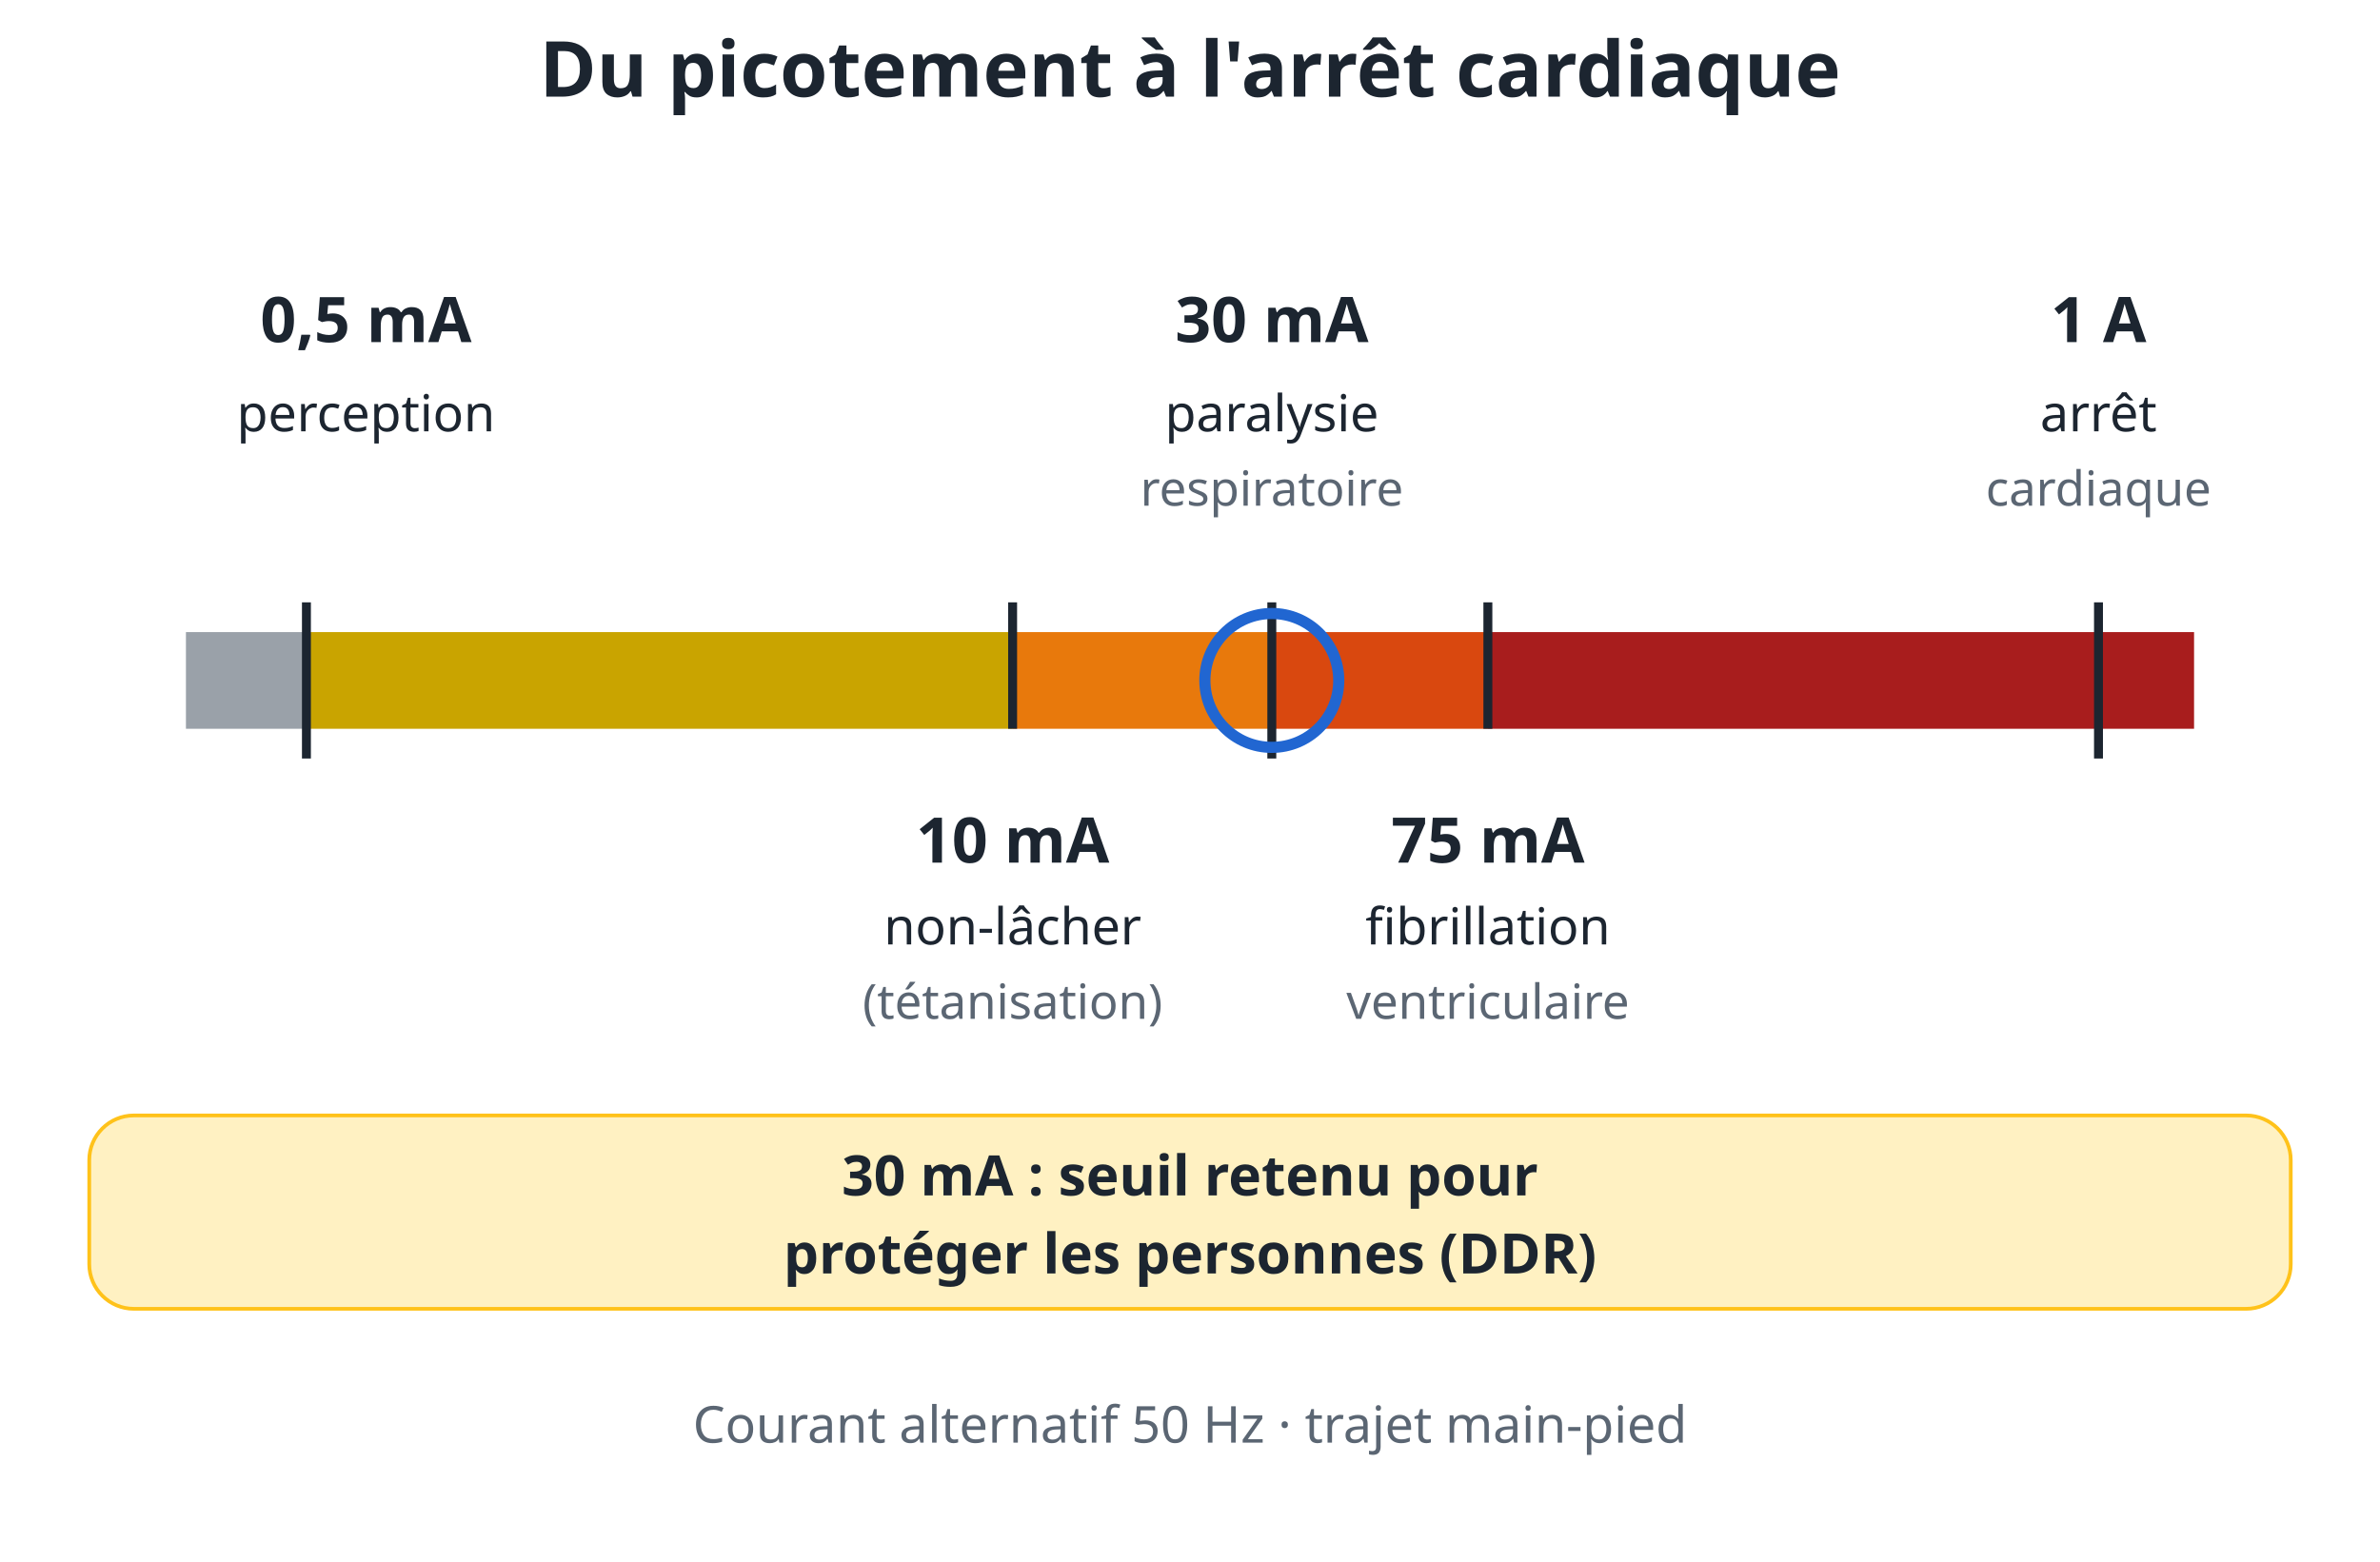
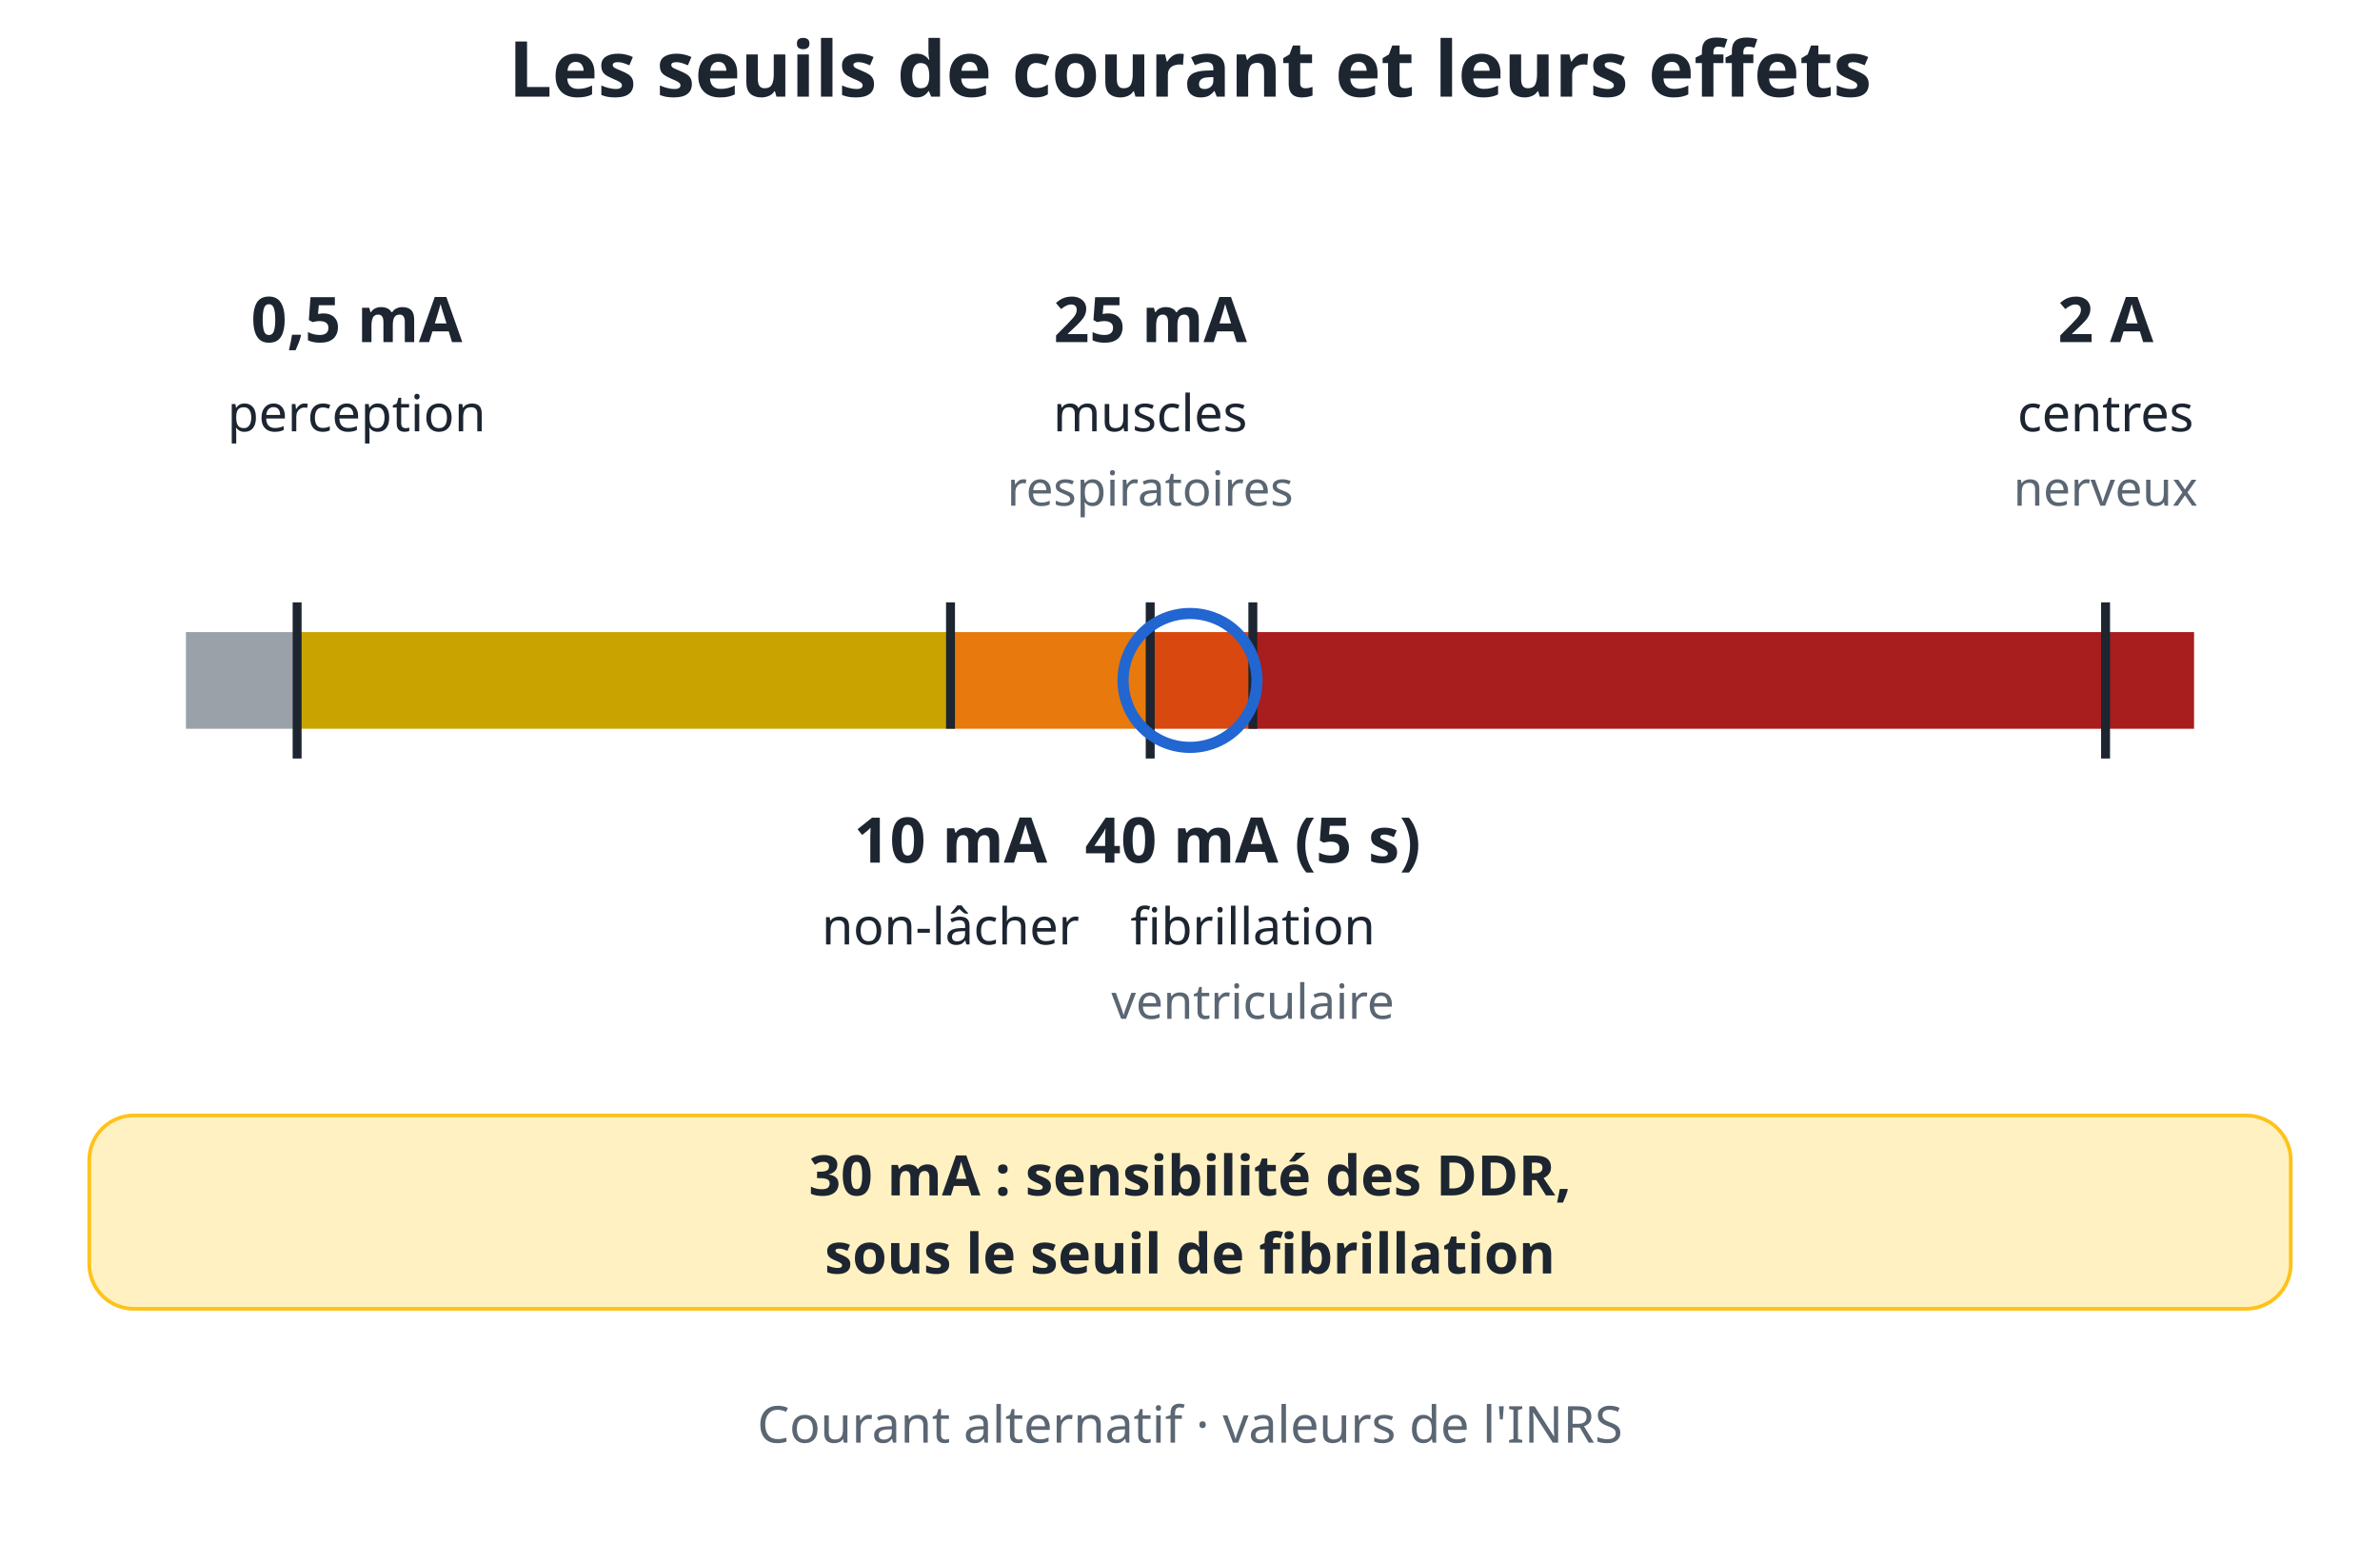
- <svg xmlns="http://www.w3.org/2000/svg" viewBox="0 0 640 420" font-family="'Segoe UI',system-ui,sans-serif" role="img" aria-label="Seuils de courant alternatif 50 Hz, trajet main-pied : 0,5 mA perception ; 10 mA non-lâcher, tétanisation ; 30 mA paralysie respiratoire ; 75 mA fibrillation ventriculaire ; 1 A arrêt cardiaque">
+ <svg xmlns="http://www.w3.org/2000/svg" viewBox="0 0 640 420" font-family="'Segoe UI',system-ui,sans-serif" role="img" aria-label="Seuils de courant alternatif, valeurs de l'INRS : 0,5 mA perception ; 10 mA non-lâcher ; 25 mA tétanisation des muscles respiratoires ; 40 mA pendant 5 secondes, fibrillation ventriculaire ; 2 A inhibition des centres nerveux. La sensibilité de 30 mA des différentiels est placée sous le seuil de fibrillation">
  <defs>
    <linearGradient id="corps" x1="0" y1="0" x2="1" y2="0">
      <stop offset="0" stop-color="#eef0f2" />
      <stop offset=".5" stop-color="#fdfdfd" />
      <stop offset="1" stop-color="#dfe2e6" />
    </linearGradient>
    <linearGradient id="nez" x1="0" y1="0" x2="0" y2="1">
      <stop offset="0" stop-color="#ffffff" />
      <stop offset="1" stop-color="#e9ebee" />
    </linearGradient>
    <linearGradient id="manette" x1="0" y1="0" x2="0" y2="1">
      <stop offset="0" stop-color="#4a5058" />
      <stop offset="1" stop-color="#23272c" />
    </linearGradient>
    <radialGradient id="vis" cx=".4" cy=".35" r=".7">
      <stop offset="0" stop-color="#f1f2f4" />
      <stop offset="1" stop-color="#8d949c" />
    </radialGradient>
    <linearGradient id="cuivreH" x1="0" y1="0" x2="0" y2="1">
      <stop offset="0" stop-color="#f0b77a" />
      <stop offset=".5" stop-color="#c9782f" />
      <stop offset="1" stop-color="#8f4f17" />
    </linearGradient>
    <linearGradient id="cuivreV" x1="0" y1="0" x2="1" y2="0">
      <stop offset="0" stop-color="#8f4f17" />
      <stop offset=".45" stop-color="#f0b77a" />
      <stop offset="1" stop-color="#9a5a1f" />
    </linearGradient>
    <linearGradient id="acierH" x1="0" y1="0" x2="0" y2="1">
      <stop offset="0" stop-color="#f4f5f7" />
      <stop offset=".5" stop-color="#aab1b9" />
      <stop offset="1" stop-color="#7d858e" />
    </linearGradient>
    <linearGradient id="cylH" x1="0" y1="0" x2="0" y2="1">
      <stop offset="0" stop-color="#d9dde1" />
      <stop offset=".35" stop-color="#ffffff" />
      <stop offset="1" stop-color="#c3c8ce" />
    </linearGradient>
    <linearGradient id="gaineV" x1="0" y1="0" x2="1" y2="0">
      <stop offset="0" stop-color="#a81d1d" />
      <stop offset=".4" stop-color="#ef4a4a" />
      <stop offset="1" stop-color="#b02020" />
    </linearGradient>
    <linearGradient id="chaud" x1="0" y1="0" x2="1" y2="0">
      <stop offset="0" stop-color="#3a3f46" />
      <stop offset=".5" stop-color="#e8590c" />
      <stop offset="1" stop-color="#ff3b1f" />
    </linearGradient>
    <linearGradient id="icta" x1="0" y1="0" x2="0" y2="1">
      <stop offset="0" stop-color="#8d949c" />
      <stop offset=".3" stop-color="#dfe3e7" />
      <stop offset="1" stop-color="#6b727a" />
    </linearGradient>
    <linearGradient id="tpc" x1="0" y1="0" x2="0" y2="1">
      <stop offset="0" stop-color="#b02020" />
      <stop offset=".3" stop-color="#ff6b5e" />
      <stop offset="1" stop-color="#8e1414" />
    </linearGradient>
    <linearGradient id="irl" x1="0" y1="0" x2="0" y2="1">
      <stop offset="0" stop-color="#aab1b9" />
      <stop offset=".3" stop-color="#f1f3f5" />
      <stop offset="1" stop-color="#8d949c" />
    </linearGradient>
    <linearGradient id="terre" x1="0" y1="0" x2="0" y2="1">
      <stop offset="0" stop-color="#c9a877" />
      <stop offset="1" stop-color="#a98557" />
    </linearGradient>
    <pattern id="vj" width="16" height="16" patternUnits="userSpaceOnUse" patternTransform="rotate(35)">
      <rect width="16" height="16" fill="#2e9e4f" />
      <rect width="7" height="16" fill="#f2d21a" />
    </pattern>
    <filter id="ombre" x="-15%" y="-15%" width="130%" height="140%">
      <feDropShadow dx="0" dy="4" stdDeviation="4" flood-color="#1b2430" flood-opacity=".25" />
    </filter>
    <g id="borne">
      <rect x="-12" y="-12" width="24" height="24" rx="4" fill="#2b3036" />
      <circle r="8" fill="url(#vis)" />
      <rect x="-6" y="-1.2" width="12" height="2.4" rx="1" fill="#5a616a" transform="rotate(-25)" />
    </g>
    <linearGradient id="cellule" x1="0" y1="0" x2="1" y2="1">
      <stop offset="0" stop-color="#2b4a8a" />
      <stop offset="1" stop-color="#16285a" />
    </linearGradient>
    <linearGradient id="cuve" x1="0" y1="0" x2="0" y2="1">
      <stop offset="0" stop-color="#ff6b5e" />
      <stop offset=".55" stop-color="#ffb3a0" />
      <stop offset="1" stop-color="#7fb8f0" />
    </linearGradient>
  </defs>
-   <text x="320.0" y="26" text-anchor="middle" font-size="20.8" font-weight="800" fill="#1c2530">Du picotement à l'arrêt cardiaque</text>
-   <rect x="50.0" y="170" width="32.4" height="26" fill="#9aa1a9" />
-   <rect x="82.4" y="170" width="189.9" height="26" fill="#c9a400" />
-   <rect x="272.3" y="170" width="69.7" height="26" fill="#e8790c" />
-   <rect x="342.0" y="170" width="58.1" height="26" fill="#d9480f" />
-   <rect x="400.1" y="170" width="189.9" height="26" fill="#a81d1d" />
-   <path d="M82.4 162 V204" stroke="#1c2530" stroke-width="2.4" />
-   <text x="98.4" y="92" text-anchor="middle" font-size="16.9" font-weight="800" fill="#1c2530">0,5 mA</text>
-   <text x="98.4" y="116" text-anchor="middle" font-size="13.7" font-weight="500" fill="#1c2530">perception</text>
-   <path d="M272.3 196 V162" stroke="#1c2530" stroke-width="2.4" />
-   <text x="272.3" y="232" text-anchor="middle" font-size="16.9" font-weight="800" fill="#1c2530">10 mA</text>
-   <text x="272.3" y="254" text-anchor="middle" font-size="13.7" font-weight="500" fill="#1c2530">non-lâcher</text>
-   <text x="272.3" y="274" text-anchor="middle" font-size="13.0" font-weight="500" fill="#5b6673">(tétanisation)</text>
-   <path d="M342.0 162 V204" stroke="#1c2530" stroke-width="2.4" />
-   <text x="342.0" y="92" text-anchor="middle" font-size="16.9" font-weight="800" fill="#1c2530">30 mA</text>
-   <text x="342.0" y="116" text-anchor="middle" font-size="13.7" font-weight="500" fill="#1c2530">paralysie</text>
-   <text x="342.0" y="136" text-anchor="middle" font-size="13.0" font-weight="500" fill="#5b6673">respiratoire</text>
-   <path d="M400.1 196 V162" stroke="#1c2530" stroke-width="2.4" />
-   <text x="400.1" y="232" text-anchor="middle" font-size="16.9" font-weight="800" fill="#1c2530">75 mA</text>
-   <text x="400.1" y="254" text-anchor="middle" font-size="13.7" font-weight="500" fill="#1c2530">fibrillation</text>
-   <text x="400.1" y="274" text-anchor="middle" font-size="13.0" font-weight="500" fill="#5b6673">ventriculaire</text>
-   <path d="M564.3 162 V204" stroke="#1c2530" stroke-width="2.4" />
-   <text x="564.3" y="92" text-anchor="middle" font-size="16.9" font-weight="800" fill="#1c2530">1 A</text>
-   <text x="564.3" y="116" text-anchor="middle" font-size="13.7" font-weight="500" fill="#1c2530">arrêt</text>
-   <text x="564.3" y="136" text-anchor="middle" font-size="13.0" font-weight="500" fill="#5b6673">cardiaque</text>
-   <circle cx="342.0" cy="183" r="18" fill="none" stroke="#2166d1" stroke-width="3" />
+   <text x="320.0" y="26" text-anchor="middle" font-size="20.8" font-weight="800" fill="#1c2530">Les seuils de courant et leurs effets</text>
+   <rect x="50.0" y="170" width="29.9" height="26" fill="#9aa1a9" />
+   <rect x="79.9" y="170" width="175.6" height="26" fill="#c9a400" />
+   <rect x="255.6" y="170" width="53.7" height="26" fill="#e8790c" />
+   <rect x="309.3" y="170" width="27.6" height="26" fill="#d9480f" />
+   <rect x="336.9" y="170" width="253.1" height="26" fill="#a81d1d" />
+   <path d="M79.9 162 V204" stroke="#1c2530" stroke-width="2.4" />
+   <text x="95.9" y="92" text-anchor="middle" font-size="16.9" font-weight="800" fill="#1c2530">0,5 mA</text>
+   <text x="95.9" y="116" text-anchor="middle" font-size="13.7" font-weight="500" fill="#1c2530">perception</text>
+   <path d="M255.6 196 V162" stroke="#1c2530" stroke-width="2.4" />
+   <text x="255.6" y="232" text-anchor="middle" font-size="16.9" font-weight="800" fill="#1c2530">10 mA</text>
+   <text x="255.6" y="254" text-anchor="middle" font-size="13.7" font-weight="500" fill="#1c2530">non-lâcher</text>
+   <path d="M309.3 162 V204" stroke="#1c2530" stroke-width="2.4" />
+   <text x="309.3" y="92" text-anchor="middle" font-size="16.9" font-weight="800" fill="#1c2530">25 mA</text>
+   <text x="309.3" y="116" text-anchor="middle" font-size="13.7" font-weight="500" fill="#1c2530">muscles</text>
+   <text x="309.3" y="136" text-anchor="middle" font-size="13.0" font-weight="500" fill="#5b6673">respiratoires</text>
+   <path d="M336.9 196 V162" stroke="#1c2530" stroke-width="2.4" />
+   <text x="336.9" y="232" text-anchor="middle" font-size="16.9" font-weight="800" fill="#1c2530">40 mA (5 s)</text>
+   <text x="336.9" y="254" text-anchor="middle" font-size="13.7" font-weight="500" fill="#1c2530">fibrillation</text>
+   <text x="336.9" y="274" text-anchor="middle" font-size="13.0" font-weight="500" fill="#5b6673">ventriculaire</text>
+   <path d="M566.2 162 V204" stroke="#1c2530" stroke-width="2.4" />
+   <text x="566.2" y="92" text-anchor="middle" font-size="16.9" font-weight="800" fill="#1c2530">2 A</text>
+   <text x="566.2" y="116" text-anchor="middle" font-size="13.7" font-weight="500" fill="#1c2530">centres</text>
+   <text x="566.2" y="136" text-anchor="middle" font-size="13.0" font-weight="500" fill="#5b6673">nerveux</text>
+   <circle cx="320.0" cy="183" r="18" fill="none" stroke="#2166d1" stroke-width="3" />
  <rect x="24" y="300" width="592" height="52" rx="12" fill="#fff1c2" stroke="#ffc21a" />
-   <text x="320" y="321.5" text-anchor="middle" font-size="15.0" font-weight="800" fill="#1c2530">30 mA : seuil retenu pour</text>
-   <text x="320" y="342.5" text-anchor="middle" font-size="15.0" font-weight="800" fill="#1c2530">protéger les personnes (DDR)</text>
-   <text x="320" y="388" text-anchor="middle" font-size="13.7" font-weight="500" fill="#5b6673">Courant alternatif 50 Hz · trajet main-pied</text>
+   <text x="320" y="321.5" text-anchor="middle" font-size="15.0" font-weight="800" fill="#1c2530">30 mA : sensibilité des DDR,</text>
+   <text x="320" y="342.5" text-anchor="middle" font-size="15.0" font-weight="800" fill="#1c2530">sous le seuil de fibrillation</text>
+   <text x="320" y="388" text-anchor="middle" font-size="13.7" font-weight="500" fill="#5b6673">Courant alternatif · valeurs de l'INRS</text>
</svg>
